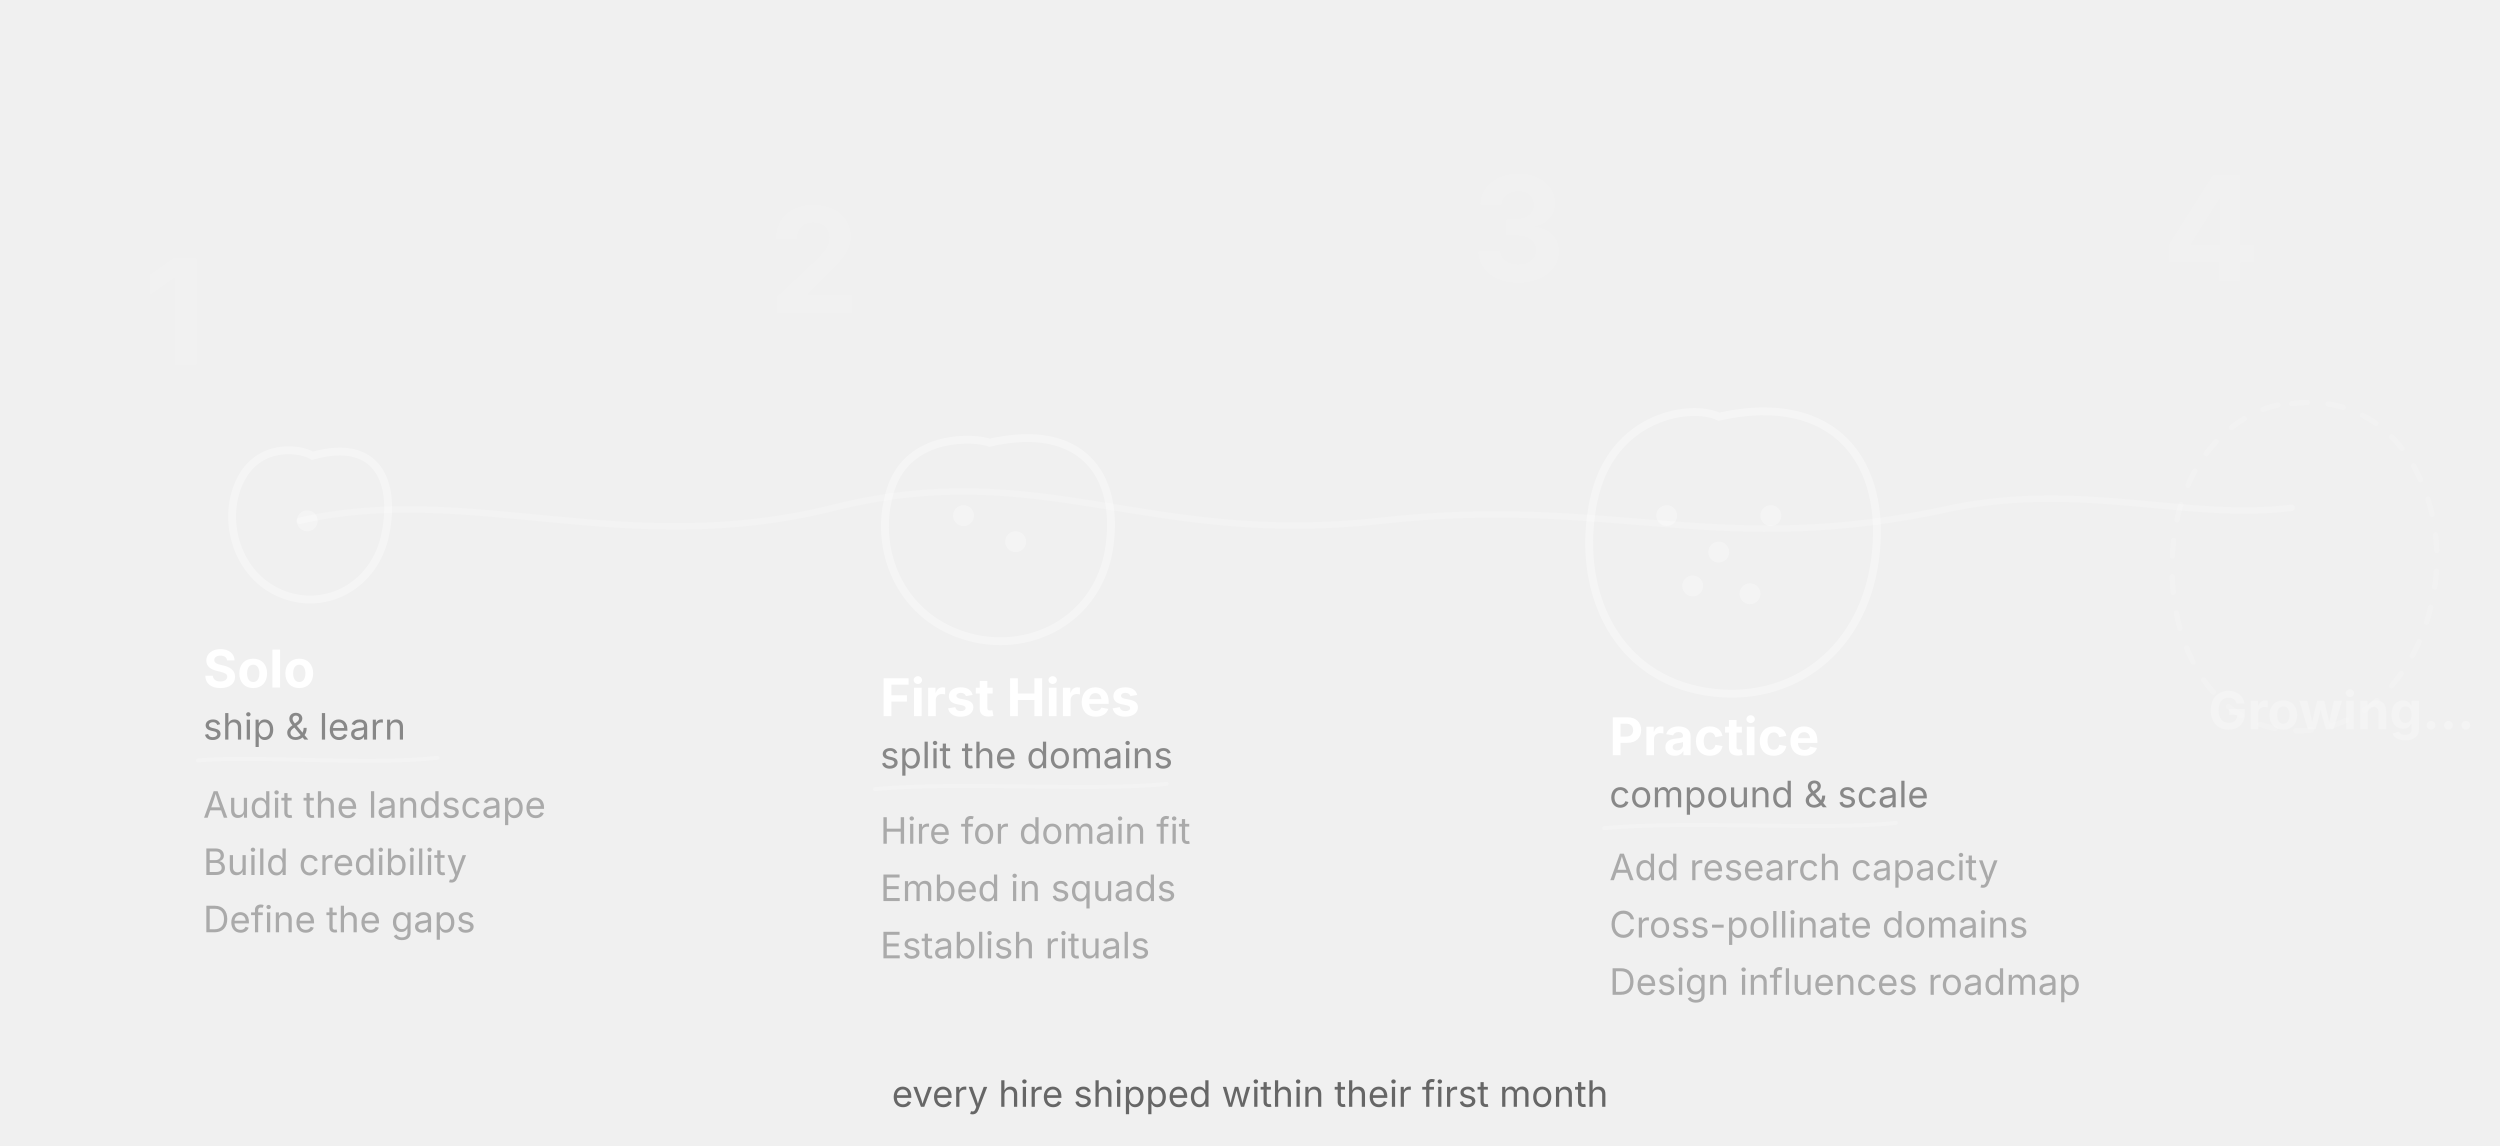
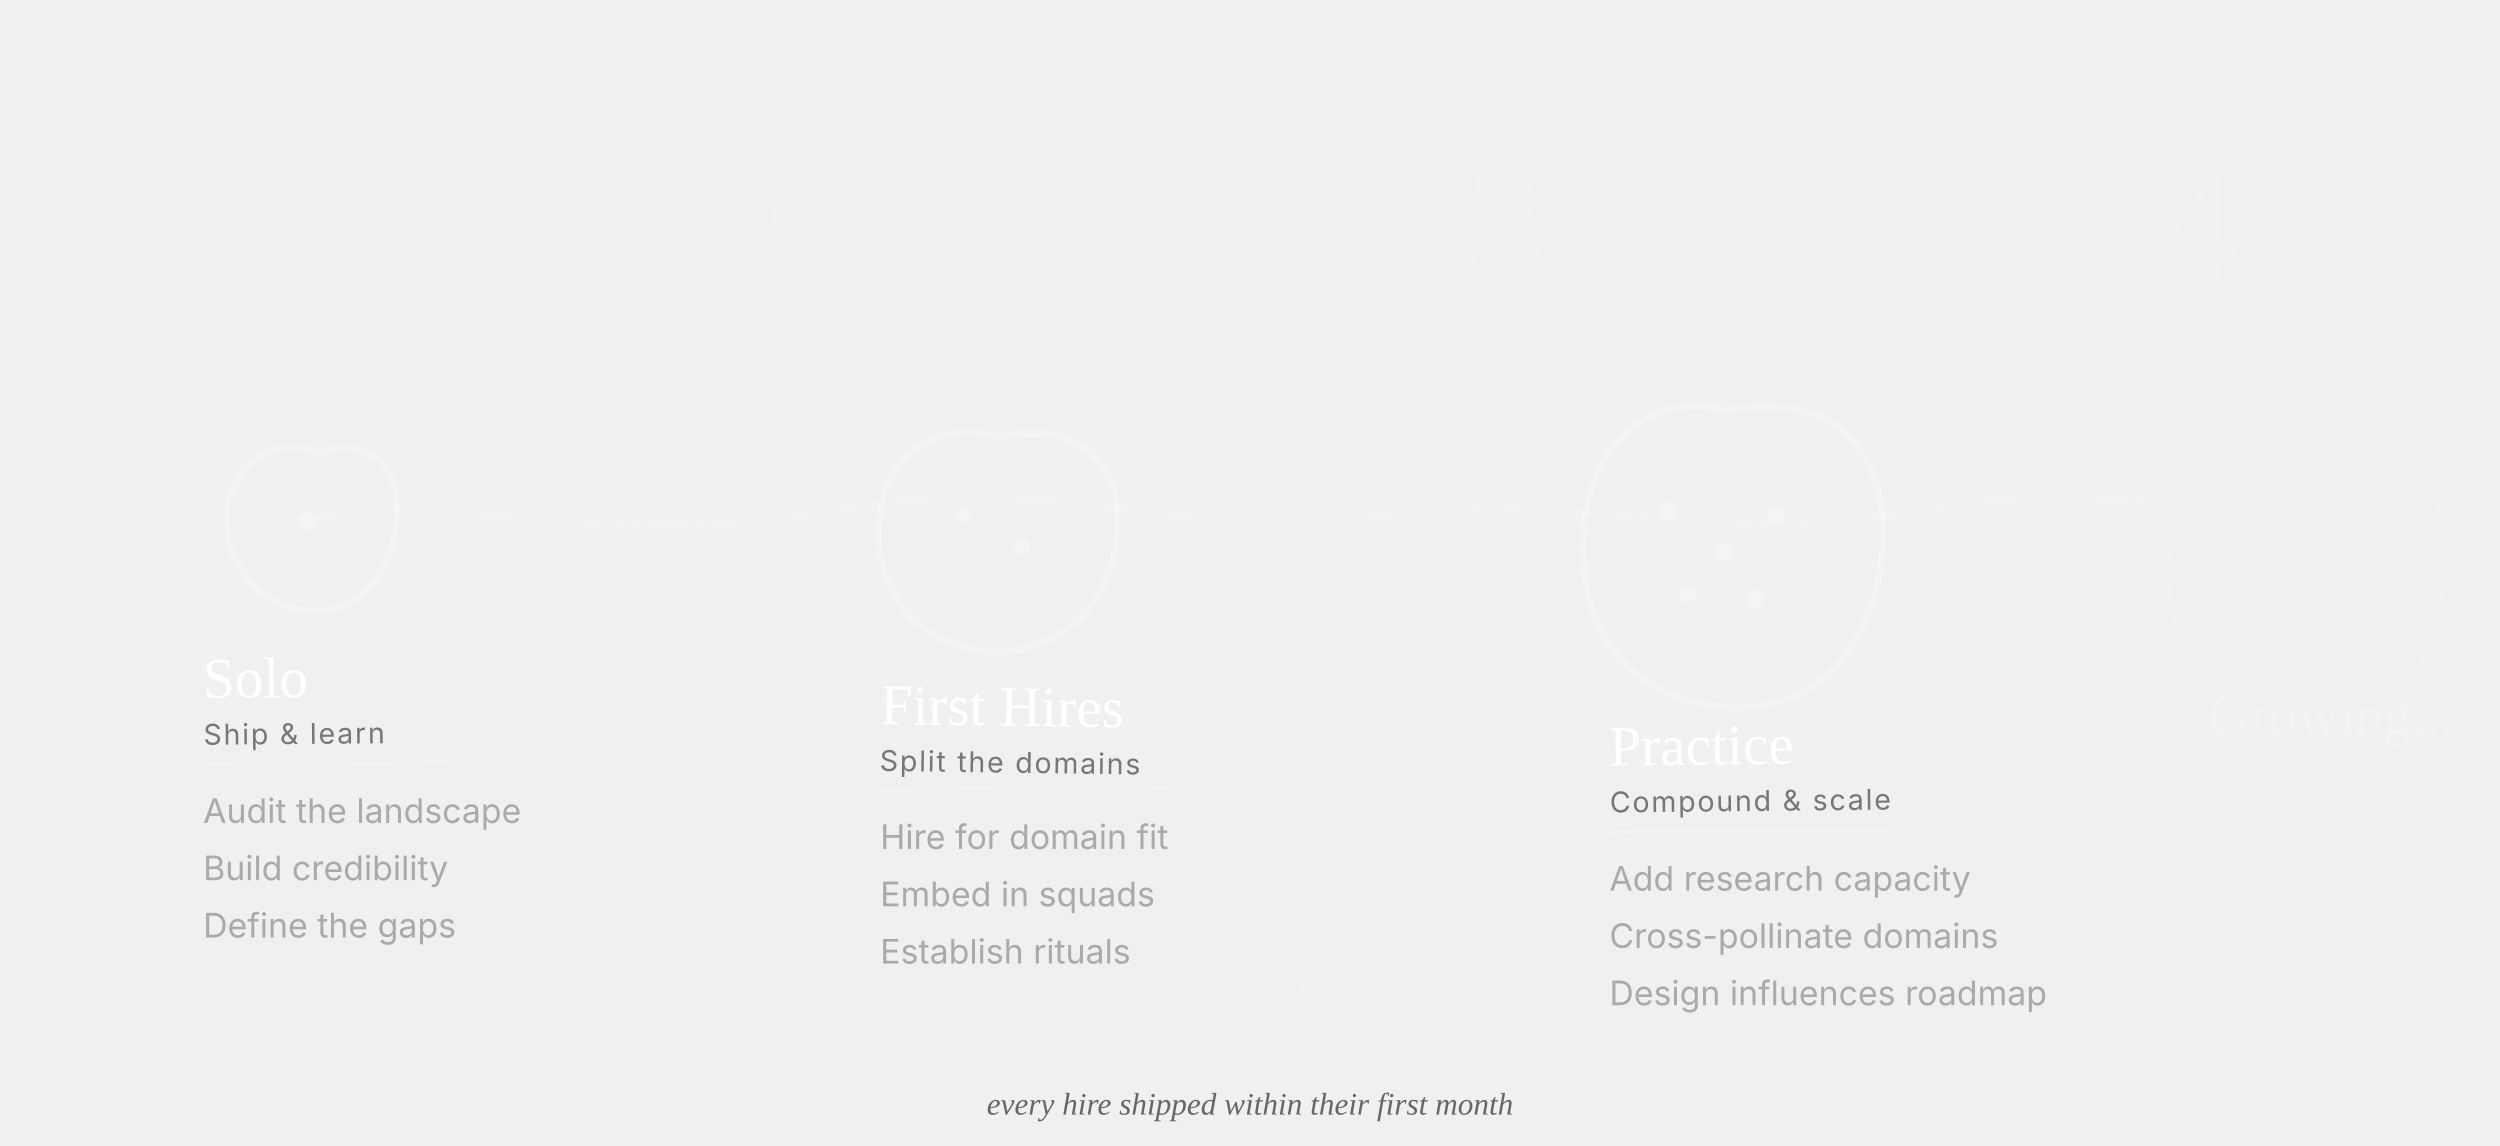
<svg xmlns="http://www.w3.org/2000/svg" viewBox="0 0 960 440" fill="none">
  <style>
-     text { font-family: 'Inter', system-ui, sans-serif; }
-     .phase-num { font-size: 56px; font-weight: 700; fill: #ffffff; opacity: 0.08; }
-     .phase-name { font-size: 20px; font-weight: 700; fill: #ffffff; }
-     .phase-sub { font-size: 14px; fill: #888; }
-     .detail { font-size: 14px; fill: #aaa; }
-     .note { font-size: 14px; fill: #666; text-anchor: middle; }
+     .serif { font-family: 'Instrument Serif', Georgia, 'Times New Roman', serif; }
+     .sans { font-family: 'Inter', system-ui, -apple-system, sans-serif; }
+     .phase-num { font-size: 64px; font-weight: 400; fill: #ffffff; opacity: 0.06; }
+     .phase-name { font-size: 22px; font-weight: 400; fill: #ffffff; }
+     .phase-sub { font-size: 11px; fill: #777; letter-spacing: 0.06em; text-transform: uppercase; }
+     .detail { font-size: 13px; fill: #aaa; }
+     .note { font-size: 12px; fill: #666; text-anchor: middle; font-style: italic; }
  </style>
-   <path d="M115,200 C180,185 240,215 320,195 C400,175 440,210 530,200 C620,190 660,215 750,195 C800,185 840,200 880,195" fill="none" stroke="#ffffff" stroke-width="2.5" opacity="0.18" stroke-linecap="round" />
-   <text x="55" y="140" class="phase-num">1</text>
-   <path d="M120,175 C145,168 152,185 148,205 C144,225 125,235 108,228 C91,221 85,200 92,185 C99,170 115,172 120,175Z" fill="none" stroke="#ffffff" stroke-width="3" opacity="0.35" stroke-linecap="round" />
-   <circle cx="118" cy="200" r="4" fill="#ffffff" opacity="0.3" />
-   <text x="78" y="264" class="phase-name">Solo</text>
-   <text x="78" y="284" class="phase-sub">ship &amp; learn</text>
-   <path d="M76,292 C100,290 140,294 168,291" fill="none" stroke="#ffffff" stroke-width="1.5" opacity="0.2" stroke-linecap="round" />
-   <text x="78" y="314" class="detail">Audit the landscape</text>
-   <text x="78" y="336" class="detail">Build credibility</text>
-   <text x="78" y="358" class="detail">Define the gaps</text>
-   <text x="295" y="120" class="phase-num">2</text>
-   <path d="M380,170 C415,162 430,182 426,210 C422,238 395,252 370,244 C345,236 335,210 342,188 C349,166 375,168 380,170Z" fill="none" stroke="#ffffff" stroke-width="3" opacity="0.35" stroke-linecap="round" />
-   <circle cx="370" cy="198" r="4" fill="#ffffff" opacity="0.3" />
-   <circle cx="390" cy="208" r="4" fill="#ffffff" opacity="0.3" />
-   <text x="338" y="275" class="phase-name">First Hires</text>
-   <text x="338" y="295" class="phase-sub">split the domains</text>
-   <path d="M336,303 C370,300 420,304 448,301" fill="none" stroke="#ffffff" stroke-width="1.5" opacity="0.2" stroke-linecap="round" />
-   <text x="338" y="324" class="detail">Hire for domain fit</text>
-   <text x="338" y="346" class="detail">Embed in squads</text>
-   <text x="338" y="368" class="detail">Establish rituals</text>
-   <text x="565" y="108" class="phase-num">3</text>
-   <path d="M660,160 C705,150 725,178 720,215 C715,252 685,272 652,265 C619,258 605,225 612,192 C619,159 650,155 660,160Z" fill="none" stroke="#ffffff" stroke-width="3" opacity="0.35" stroke-linecap="round" />
-   <circle cx="640" cy="198" r="4" fill="#ffffff" opacity="0.3" />
-   <circle cx="660" cy="212" r="4" fill="#ffffff" opacity="0.3" />
-   <circle cx="680" cy="198" r="4" fill="#ffffff" opacity="0.3" />
-   <circle cx="650" cy="225" r="4" fill="#ffffff" opacity="0.3" />
-   <circle cx="672" cy="228" r="4" fill="#ffffff" opacity="0.3" />
-   <text x="618" y="290" class="phase-name">Practice</text>
-   <text x="618" y="310" class="phase-sub">compound &amp; scale</text>
-   <path d="M616,318 C650,315 700,319 728,316" fill="none" stroke="#ffffff" stroke-width="1.5" opacity="0.2" stroke-linecap="round" />
-   <text x="618" y="338" class="detail">Add research capacity</text>
-   <text x="618" y="360" class="detail">Cross-pollinate domains</text>
-   <text x="618" y="382" class="detail">Design influences roadmap</text>
-   <text x="830" y="108" class="phase-num" opacity="0.04">4</text>
-   <path d="M880,155 C920,150 940,190 935,225 C930,260 905,285 875,280 C845,275 830,240 835,205 C840,170 865,155 880,155Z" fill="none" stroke="#ffffff" stroke-width="2" opacity="0.15" stroke-linecap="round" stroke-dasharray="6 8" />
-   <text x="848" y="280" class="phase-name" opacity="0.25">Growing...</text>
-   <text x="480" y="425" class="note">every hire shipped within their first month</text>
+   <circle cx="200" cy="100" r="1.5" fill="#ffffff" opacity="0.04" />
+   <circle cx="500" cy="380" r="1.5" fill="#ffffff" opacity="0.04" />
+   <circle cx="750" cy="130" r="1.5" fill="#ffffff" opacity="0.04" />
+   <circle cx="900" cy="350" r="1.5" fill="#ffffff" opacity="0.04" />
+   <path d="M115,200 C175,188 235,212 320,196 C405,180 445,208 530,198 C615,188 660,212 750,194 C800,186 845,198 885,193" fill="none" stroke="#ffffff" stroke-width="2" opacity="0.15" stroke-linecap="round" />
+   <text x="52" y="142" class="serif phase-num">1</text>
+   <path d="M122,174 C148,166 156,186 151,208 C146,230 126,240 108,232 C90,224 82,202 90,186 C98,170 116,170 122,174Z" fill="none" stroke="#ffffff" stroke-width="2.5" opacity="0.3" stroke-linecap="round" />
+   <circle cx="118" cy="200" r="3.5" fill="#ffffff" opacity="0.25" />
+   <g transform="translate(0, 0) rotate(-0.5, 78, 270)">
+     <text x="78" y="268" class="serif phase-name">Solo</text>
+     <text x="78" y="286" class="sans phase-sub">Ship &amp; learn</text>
+   </g>
+   <path d="M76,294 C105,291 145,295 172,292" fill="none" stroke="#ffffff" stroke-width="1.2" opacity="0.18" stroke-linecap="round" />
+   <text x="78" y="316" class="sans detail">Audit the landscape</text>
+   <text x="78" y="338" class="sans detail">Build credibility</text>
+   <text x="78" y="360" class="sans detail">Define the gaps</text>
+   <text x="292" y="120" class="serif phase-num">2</text>
+   <path d="M382,168 C418,160 434,182 428,212 C422,242 394,256 368,248 C342,240 332,212 340,188 C348,164 376,164 382,168Z" fill="none" stroke="#ffffff" stroke-width="2.5" opacity="0.3" stroke-linecap="round" />
+   <circle cx="370" cy="198" r="3.5" fill="#ffffff" opacity="0.25" />
+   <circle cx="392" cy="210" r="3.5" fill="#ffffff" opacity="0.25" />
+   <g transform="rotate(0.8, 338, 280)">
+     <text x="338" y="278" class="serif phase-name">First Hires</text>
+     <text x="338" y="296" class="sans phase-sub">Split the domains</text>
+   </g>
+   <path d="M336,304 C375,301 425,305 453,302" fill="none" stroke="#ffffff" stroke-width="1.2" opacity="0.18" stroke-linecap="round" />
+   <text x="338" y="326" class="sans detail">Hire for domain fit</text>
+   <text x="338" y="348" class="sans detail">Embed in squads</text>
+   <text x="338" y="370" class="sans detail">Establish rituals</text>
+   <text x="562" y="108" class="serif phase-num">3</text>
+   <path d="M662,158 C708,148 728,178 722,218 C716,258 688,278 652,270 C616,262 602,228 610,192 C618,156 652,152 662,158Z" fill="none" stroke="#ffffff" stroke-width="2.5" opacity="0.3" stroke-linecap="round" />
+   <circle cx="640" cy="196" r="3.5" fill="#ffffff" opacity="0.25" />
+   <circle cx="662" cy="212" r="3.5" fill="#ffffff" opacity="0.25" />
+   <circle cx="682" cy="198" r="3.5" fill="#ffffff" opacity="0.25" />
+   <circle cx="648" cy="228" r="3.5" fill="#ffffff" opacity="0.25" />
+   <circle cx="674" cy="230" r="3.5" fill="#ffffff" opacity="0.25" />
+   <g transform="rotate(-0.6, 618, 294)">
+     <text x="618" y="294" class="serif phase-name">Practice</text>
+     <text x="618" y="312" class="sans phase-sub">Compound &amp; scale</text>
+   </g>
+   <path d="M616,320 C655,317 705,321 733,318" fill="none" stroke="#ffffff" stroke-width="1.2" opacity="0.18" stroke-linecap="round" />
+   <text x="618" y="342" class="sans detail">Add research capacity</text>
+   <text x="618" y="364" class="sans detail">Cross-pollinate domains</text>
+   <text x="618" y="386" class="sans detail">Design influences roadmap</text>
+   <text x="828" y="108" class="serif phase-num" opacity="0.03">4</text>
+   <path d="M882,154 C922,148 944,190 938,228 C932,266 906,290 876,284 C846,278 828,242 834,206 C840,170 868,154 882,154Z" fill="none" stroke="#ffffff" stroke-width="1.5" opacity="0.1" stroke-linecap="round" stroke-dasharray="5 7" />
+   <text x="848" y="282" class="serif phase-name" opacity="0.2">Growing...</text>
+   <path d="M200,405 C320,400 460,410 600,404 C700,400 760,406 800,403" fill="none" stroke="#ffffff" stroke-width="1" opacity="0.1" stroke-linecap="round" />
+   <text x="480" y="428" class="serif note">every hire shipped within their first month</text>
</svg>
